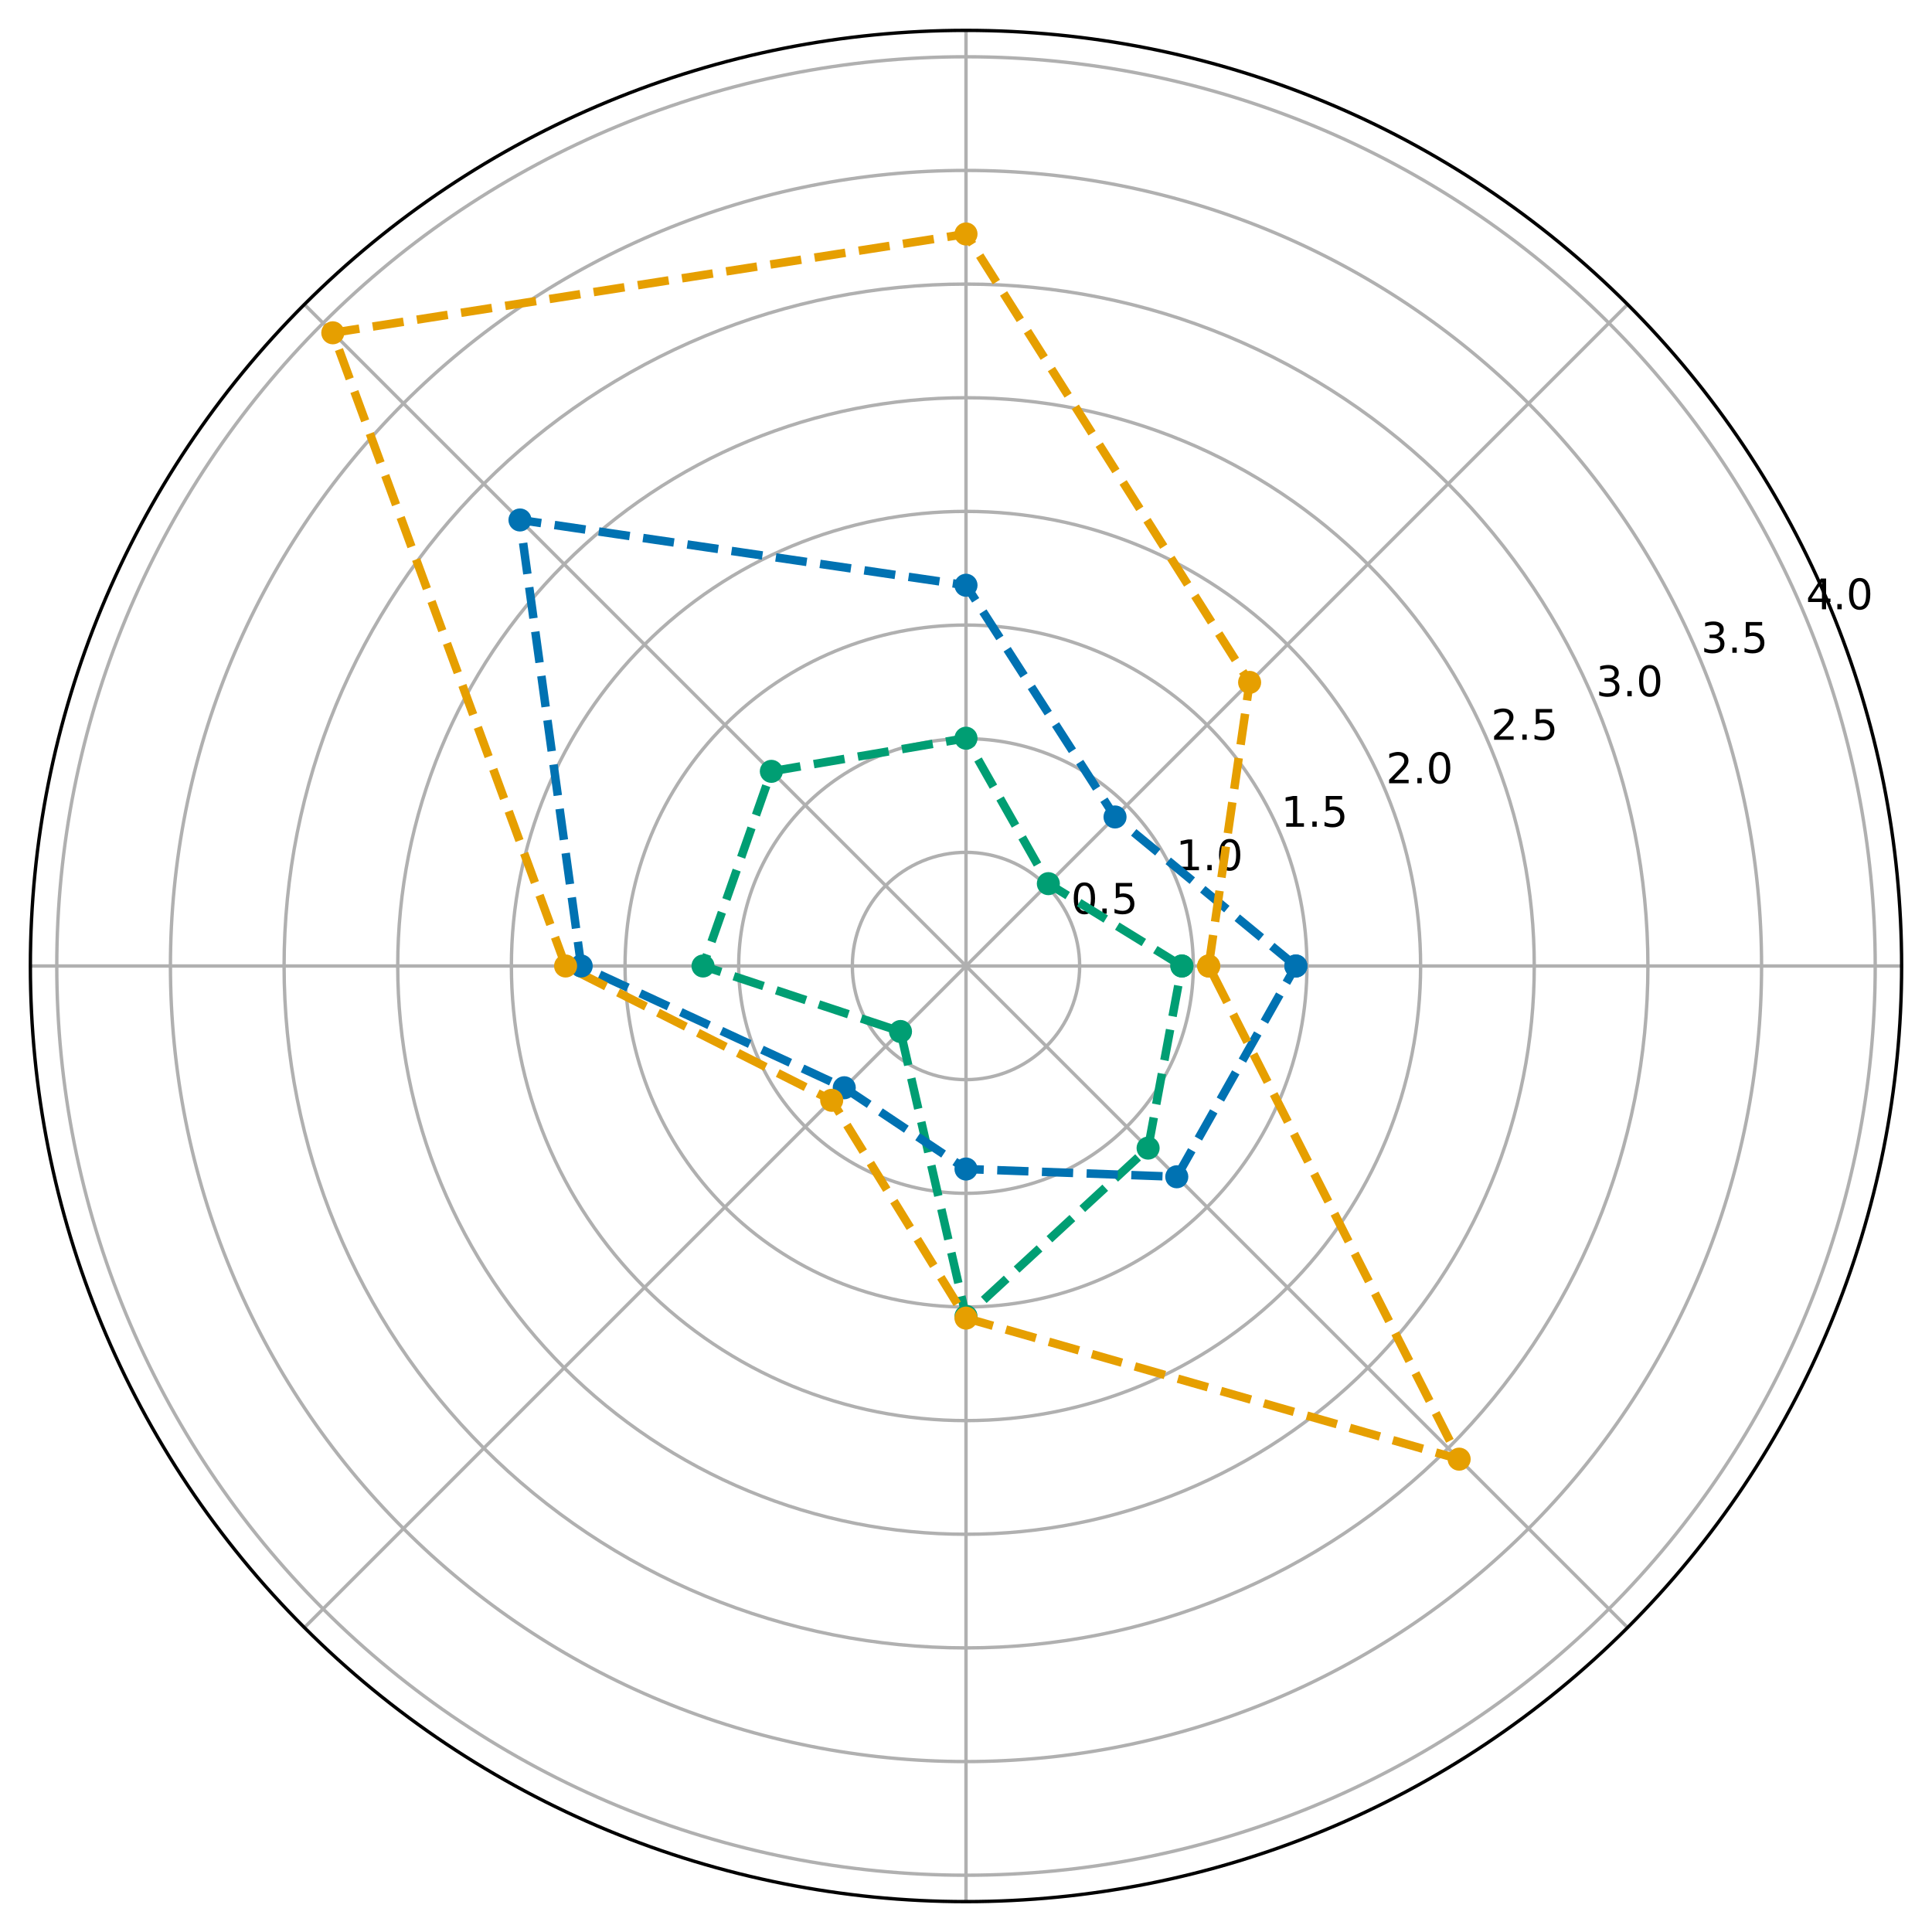
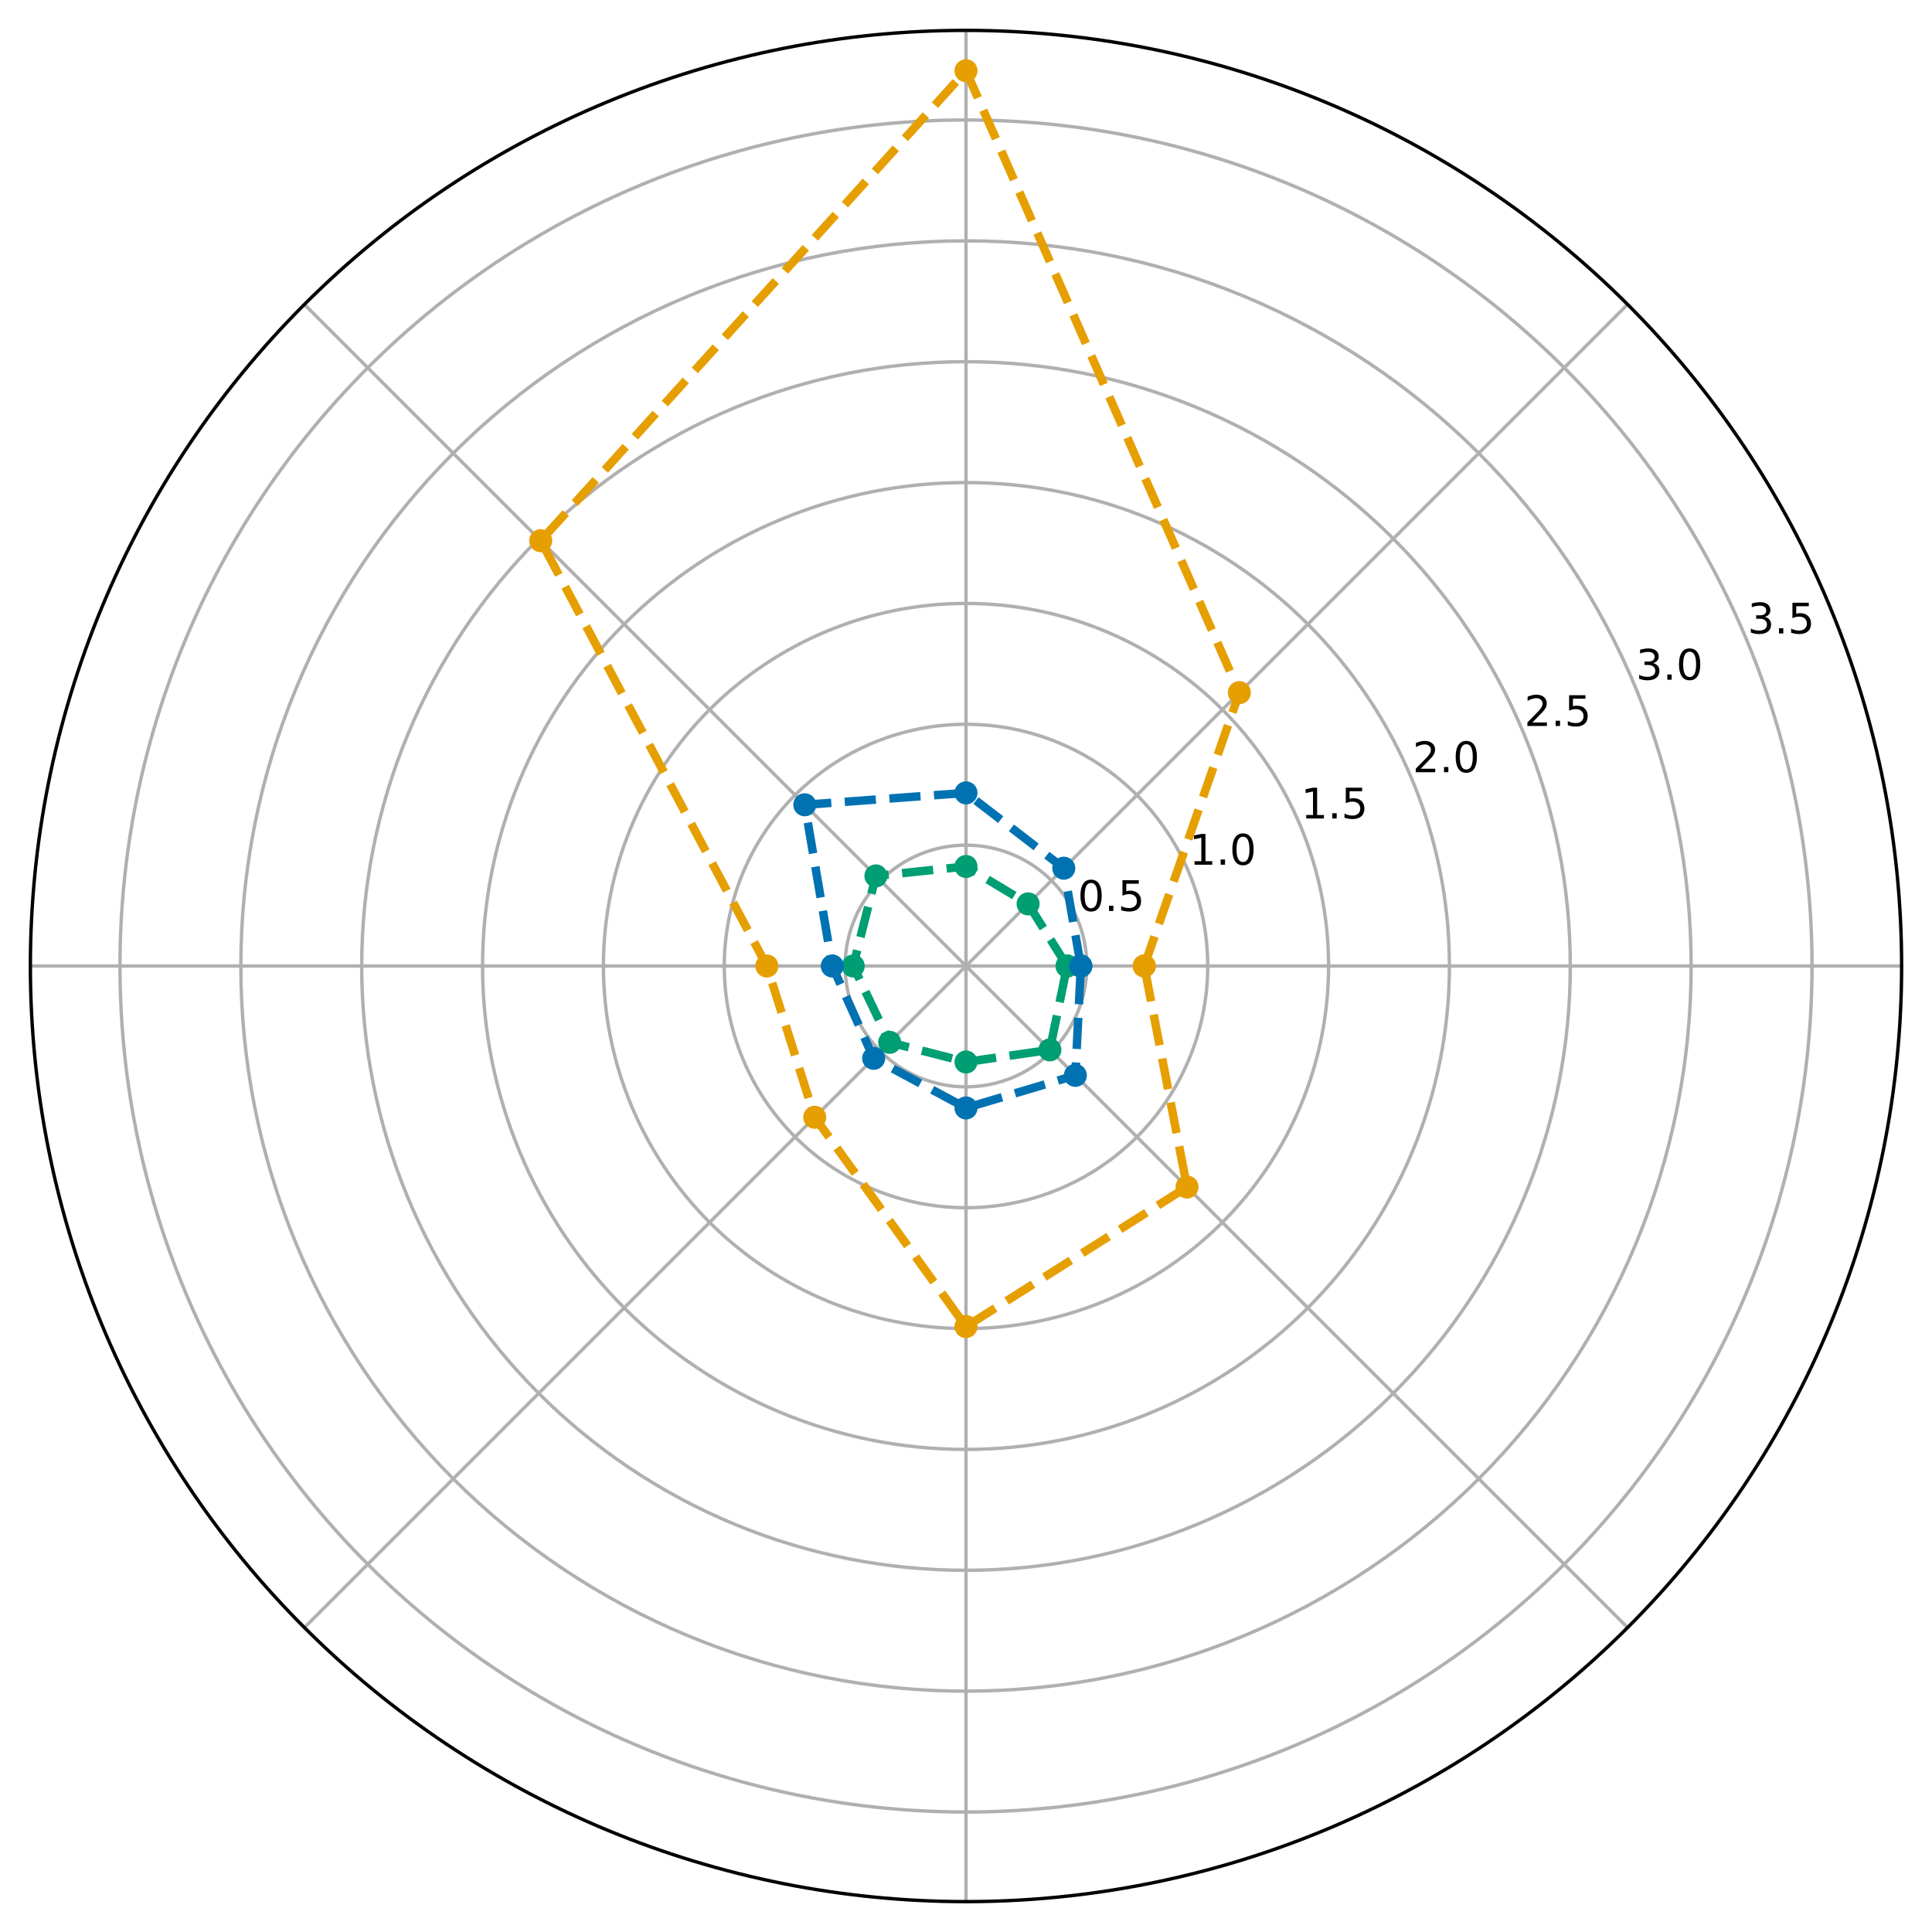
<svg xmlns="http://www.w3.org/2000/svg" xmlns:xlink="http://www.w3.org/1999/xlink" width="457.92pt" height="457.92pt" viewBox="0 0 457.92 457.92" version="1.1">
  <defs>
    <style type="text/css">*{stroke-linejoin: round; stroke-linecap: butt}</style>
  </defs>
  <g id="figure_1">
    <g id="patch_1">
      <path d="M 0 457.92  L 457.92 457.92  L 457.92 0  L 0 0  z " style="fill: #ffffff" />
    </g>
    <g id="axes_1">
      <g id="patch_2">
        <path d="M 450.72 228.96  C 450.72 199.839 444.984 171.001 433.84 144.096  C 422.695 117.192 406.36 92.744 385.768 72.152  C 365.176 51.56 340.728 35.225 313.824 24.08  C 286.919 12.936 258.081 7.2 228.96 7.2  C 199.839 7.2 171.001 12.936 144.096 24.08  C 117.192 35.225 92.744 51.56 72.152 72.152  C 51.56 92.744 35.225 117.192 24.08 144.096  C 12.936 171.001 7.2 199.839 7.2 228.96  C 7.2 258.081 12.936 286.919 24.08 313.824  C 35.225 340.728 51.56 365.176 72.152 385.768  C 92.744 406.36 117.192 422.695 144.096 433.84  C 171.001 444.984 199.839 450.72 228.96 450.72  C 258.081 450.72 286.919 444.984 313.824 433.84  C 340.728 422.695 365.176 406.36 385.768 385.768  C 406.36 365.176 422.695 340.728 433.84 313.824  C 444.984 286.919 450.72 258.081 450.72 228.96  M 228.96 228.96  C 228.96 228.96 228.96 228.96 228.96 228.96  C 228.96 228.96 228.96 228.96 228.96 228.96  C 228.96 228.96 228.96 228.96 228.96 228.96  C 228.96 228.96 228.96 228.96 228.96 228.96  C 228.96 228.96 228.96 228.96 228.96 228.96  C 228.96 228.96 228.96 228.96 228.96 228.96  C 228.96 228.96 228.96 228.96 228.96 228.96  C 228.96 228.96 228.96 228.96 228.96 228.96  C 228.96 228.96 228.96 228.96 228.96 228.96  C 228.96 228.96 228.96 228.96 228.96 228.96  C 228.96 228.96 228.96 228.96 228.96 228.96  C 228.96 228.96 228.96 228.96 228.96 228.96  C 228.96 228.96 228.96 228.96 228.96 228.96  C 228.96 228.96 228.96 228.96 228.96 228.96  C 228.96 228.96 228.96 228.96 228.96 228.96  C 228.96 228.96 228.96 228.96 228.96 228.96  z " style="fill: #ffffff" />
      </g>
      <g id="matplotlib.axis_1">
        <g id="xtick_1">
          <g id="line2d_1">
-             <path d="M 228.96 228.96  L 450.72 228.96  " clip-path="url(#p1d7651945d)" style="fill: none; stroke: #b0b0b0; stroke-width: 0.8; stroke-linecap: square" />
+             <path d="M 228.96 228.96  L 450.72 228.96  " clip-path="url(#pf76121fb43)" style="fill: none; stroke: #b0b0b0; stroke-width: 0.8; stroke-linecap: square" />
          </g>
        </g>
        <g id="xtick_2">
          <g id="line2d_2">
-             <path d="M 228.96 228.96  L 385.768 72.152  " clip-path="url(#p1d7651945d)" style="fill: none; stroke: #b0b0b0; stroke-width: 0.8; stroke-linecap: square" />
+             <path d="M 228.96 228.96  L 385.768 72.152  " clip-path="url(#pf76121fb43)" style="fill: none; stroke: #b0b0b0; stroke-width: 0.8; stroke-linecap: square" />
          </g>
        </g>
        <g id="xtick_3">
          <g id="line2d_3">
-             <path d="M 228.96 228.96  L 228.96 7.2  " clip-path="url(#p1d7651945d)" style="fill: none; stroke: #b0b0b0; stroke-width: 0.8; stroke-linecap: square" />
+             <path d="M 228.96 228.96  L 228.96 7.2  " clip-path="url(#pf76121fb43)" style="fill: none; stroke: #b0b0b0; stroke-width: 0.8; stroke-linecap: square" />
          </g>
        </g>
        <g id="xtick_4">
          <g id="line2d_4">
-             <path d="M 228.96 228.96  L 72.152 72.152  " clip-path="url(#p1d7651945d)" style="fill: none; stroke: #b0b0b0; stroke-width: 0.8; stroke-linecap: square" />
+             <path d="M 228.96 228.96  L 72.152 72.152  " clip-path="url(#pf76121fb43)" style="fill: none; stroke: #b0b0b0; stroke-width: 0.8; stroke-linecap: square" />
          </g>
        </g>
        <g id="xtick_5">
          <g id="line2d_5">
-             <path d="M 228.96 228.96  L 7.2 228.96  " clip-path="url(#p1d7651945d)" style="fill: none; stroke: #b0b0b0; stroke-width: 0.8; stroke-linecap: square" />
+             <path d="M 228.96 228.96  L 7.2 228.96  " clip-path="url(#pf76121fb43)" style="fill: none; stroke: #b0b0b0; stroke-width: 0.8; stroke-linecap: square" />
          </g>
        </g>
        <g id="xtick_6">
          <g id="line2d_6">
-             <path d="M 228.96 228.96  L 72.152 385.768  " clip-path="url(#p1d7651945d)" style="fill: none; stroke: #b0b0b0; stroke-width: 0.8; stroke-linecap: square" />
+             <path d="M 228.96 228.96  L 72.152 385.768  " clip-path="url(#pf76121fb43)" style="fill: none; stroke: #b0b0b0; stroke-width: 0.8; stroke-linecap: square" />
          </g>
        </g>
        <g id="xtick_7">
          <g id="line2d_7">
-             <path d="M 228.96 228.96  L 228.96 450.72  " clip-path="url(#p1d7651945d)" style="fill: none; stroke: #b0b0b0; stroke-width: 0.8; stroke-linecap: square" />
+             <path d="M 228.96 228.96  L 228.96 450.72  " clip-path="url(#pf76121fb43)" style="fill: none; stroke: #b0b0b0; stroke-width: 0.8; stroke-linecap: square" />
          </g>
        </g>
        <g id="xtick_8">
          <g id="line2d_8">
-             <path d="M 228.96 228.96  L 385.768 385.768  " clip-path="url(#p1d7651945d)" style="fill: none; stroke: #b0b0b0; stroke-width: 0.8; stroke-linecap: square" />
+             <path d="M 228.96 228.96  L 385.768 385.768  " clip-path="url(#pf76121fb43)" style="fill: none; stroke: #b0b0b0; stroke-width: 0.8; stroke-linecap: square" />
          </g>
        </g>
      </g>
      <g id="matplotlib.axis_2">
        <g id="ytick_1">
          <g id="line2d_9">
-             <path d="M 255.898 228.96  C 255.898 225.423 255.201 221.92 253.847 218.651  C 252.493 215.383 250.509 212.414 248.008 209.912  C 245.506 207.411 242.537 205.427 239.269 204.073  C 236 202.719 232.497 202.022 228.96 202.022  C 225.423 202.022 221.92 202.719 218.651 204.073  C 215.383 205.427 212.414 207.411 209.912 209.912  C 207.411 212.414 205.427 215.383 204.073 218.651  C 202.719 221.92 202.022 225.423 202.022 228.96  C 202.022 232.497 202.719 236 204.073 239.269  C 205.427 242.537 207.411 245.506 209.912 248.008  C 212.414 250.509 215.383 252.493 218.651 253.847  C 221.92 255.201 225.423 255.898 228.96 255.898  C 232.497 255.898 236 255.201 239.269 253.847  C 242.537 252.493 245.506 250.509 248.008 248.008  C 250.509 245.506 252.493 242.537 253.847 239.269  C 255.201 236 255.898 232.497 255.898 228.96  " clip-path="url(#p1d7651945d)" style="fill: none; stroke: #b0b0b0; stroke-width: 0.8; stroke-linecap: square" />
+             <path d="M 257.606 228.96  C 257.606 225.198 256.865 221.473 255.425 217.998  C 253.986 214.522 251.876 211.364 249.216 208.704  C 246.556 206.044 243.398 203.934 239.922 202.495  C 236.447 201.055 232.722 200.314 228.96 200.314  C 225.198 200.314 221.473 201.055 217.998 202.495  C 214.522 203.934 211.364 206.044 208.704 208.704  C 206.044 211.364 203.934 214.522 202.495 217.998  C 201.055 221.473 200.314 225.198 200.314 228.96  C 200.314 232.722 201.055 236.447 202.495 239.922  C 203.934 243.398 206.044 246.556 208.704 249.216  C 211.364 251.876 214.522 253.986 217.998 255.425  C 221.473 256.865 225.198 257.606 228.96 257.606  C 232.722 257.606 236.447 256.865 239.922 255.425  C 243.398 253.986 246.556 251.876 249.216 249.216  C 251.876 246.556 253.986 243.398 255.425 239.922  C 256.865 236.447 257.606 232.722 257.606 228.96  " clip-path="url(#pf76121fb43)" style="fill: none; stroke: #b0b0b0; stroke-width: 0.8; stroke-linecap: square" />
          </g>
          <g id="text_1">
-             <g transform="translate(253.8472 216.5717) scale(0.1 -0.1)">
+             <g transform="translate(255.4255 215.918) scale(0.1 -0.1)">
              <defs>
                <path id="DejaVuSans-30" d="M 2034 4250  Q 1547 4250 1301 3770  Q 1056 3291 1056 2328  Q 1056 1369 1301 889  Q 1547 409 2034 409  Q 2525 409 2770 889  Q 3016 1369 3016 2328  Q 3016 3291 2770 3770  Q 2525 4250 2034 4250  z M 2034 4750  Q 2819 4750 3233 4129  Q 3647 3509 3647 2328  Q 3647 1150 3233 529  Q 2819 -91 2034 -91  Q 1250 -91 836 529  Q 422 1150 422 2328  Q 422 3509 836 4129  Q 1250 4750 2034 4750  z " transform="scale(0.015625)" />
                <path id="DejaVuSans-2e" d="M 684 794  L 1344 794  L 1344 0  L 684 0  L 684 794  z " transform="scale(0.015625)" />
                <path id="DejaVuSans-35" d="M 691 4666  L 3169 4666  L 3169 4134  L 1269 4134  L 1269 2991  Q 1406 3038 1543 3061  Q 1681 3084 1819 3084  Q 2600 3084 3056 2656  Q 3513 2228 3513 1497  Q 3513 744 3044 326  Q 2575 -91 1722 -91  Q 1428 -91 1123 -41  Q 819 9 494 109  L 494 744  Q 775 591 1075 516  Q 1375 441 1709 441  Q 2250 441 2565 725  Q 2881 1009 2881 1497  Q 2881 1984 2565 2268  Q 2250 2553 1709 2553  Q 1456 2553 1204 2497  Q 953 2441 691 2322  L 691 4666  z " transform="scale(0.015625)" />
              </defs>
              <use xlink:href="#DejaVuSans-30" />
              <use xlink:href="#DejaVuSans-2e" transform="translate(63.62305 0)" />
              <use xlink:href="#DejaVuSans-35" transform="translate(95.41016 0)" />
            </g>
          </g>
        </g>
        <g id="ytick_2">
          <g id="line2d_10">
-             <path d="M 282.835 228.96  C 282.835 221.885 281.442 214.879 278.734 208.343  C 276.027 201.806 272.058 195.867 267.056 190.864  C 262.053 185.862 256.114 181.893 249.577 179.186  C 243.041 176.478 236.035 175.085 228.96 175.085  C 221.885 175.085 214.879 176.478 208.343 179.186  C 201.806 181.893 195.867 185.862 190.864 190.864  C 185.862 195.867 181.893 201.806 179.186 208.343  C 176.478 214.879 175.085 221.885 175.085 228.96  C 175.085 236.035 176.478 243.041 179.186 249.577  C 181.893 256.114 185.862 262.053 190.864 267.056  C 195.867 272.058 201.806 276.027 208.343 278.734  C 214.879 281.442 221.885 282.835 228.96 282.835  C 236.035 282.835 243.041 281.442 249.577 278.734  C 256.114 276.027 262.053 272.058 267.056 267.056  C 272.058 262.053 276.027 256.114 278.734 249.577  C 281.442 243.041 282.835 236.035 282.835 228.96  " clip-path="url(#p1d7651945d)" style="fill: none; stroke: #b0b0b0; stroke-width: 0.8; stroke-linecap: square" />
+             <path d="M 286.252 228.96  C 286.252 221.436 284.77 213.986 281.891 207.035  C 279.012 200.084 274.791 193.768 269.472 188.448  C 264.152 183.129 257.836 178.908 250.885 176.029  C 243.934 173.15 236.484 171.668 228.96 171.668  C 221.436 171.668 213.986 173.15 207.035 176.029  C 200.084 178.908 193.768 183.129 188.448 188.448  C 183.129 193.768 178.908 200.084 176.029 207.035  C 173.15 213.986 171.668 221.436 171.668 228.96  C 171.668 236.484 173.15 243.934 176.029 250.885  C 178.908 257.836 183.129 264.152 188.448 269.472  C 193.768 274.791 200.084 279.012 207.035 281.891  C 213.986 284.77 221.436 286.252 228.96 286.252  C 236.484 286.252 243.934 284.77 250.885 281.891  C 257.836 279.012 264.152 274.791 269.472 269.472  C 274.791 264.152 279.012 257.836 281.891 250.885  C 284.77 243.934 286.252 236.484 286.252 228.96  " clip-path="url(#pf76121fb43)" style="fill: none; stroke: #b0b0b0; stroke-width: 0.8; stroke-linecap: square" />
          </g>
          <g id="text_2">
-             <g transform="translate(278.7344 206.2631) scale(0.1 -0.1)">
+             <g transform="translate(281.8909 204.9556) scale(0.1 -0.1)">
              <defs>
                <path id="DejaVuSans-31" d="M 794 531  L 1825 531  L 1825 4091  L 703 3866  L 703 4441  L 1819 4666  L 2450 4666  L 2450 531  L 3481 531  L 3481 0  L 794 0  L 794 531  z " transform="scale(0.015625)" />
              </defs>
              <use xlink:href="#DejaVuSans-31" />
              <use xlink:href="#DejaVuSans-2e" transform="translate(63.62305 0)" />
              <use xlink:href="#DejaVuSans-30" transform="translate(95.41016 0)" />
            </g>
          </g>
        </g>
        <g id="ytick_3">
          <g id="line2d_11">
-             <path d="M 309.773 228.96  C 309.773 218.348 307.683 207.839 303.622 198.034  C 299.56 188.23 293.608 179.321 286.103 171.817  C 278.599 164.312 269.69 158.36 259.886 154.298  C 250.081 150.237 239.572 148.147 228.96 148.147  C 218.348 148.147 207.839 150.237 198.034 154.298  C 188.23 158.36 179.321 164.312 171.817 171.817  C 164.312 179.321 158.36 188.23 154.298 198.034  C 150.237 207.839 148.147 218.348 148.147 228.96  C 148.147 239.572 150.237 250.081 154.298 259.886  C 158.36 269.69 164.312 278.599 171.817 286.103  C 179.321 293.608 188.23 299.56 198.034 303.622  C 207.839 307.683 218.348 309.773 228.96 309.773  C 239.572 309.773 250.081 307.683 259.886 303.622  C 269.69 299.56 278.599 293.608 286.103 286.103  C 293.608 278.599 299.56 269.69 303.622 259.886  C 307.683 250.081 309.773 239.572 309.773 228.96  " clip-path="url(#p1d7651945d)" style="fill: none; stroke: #b0b0b0; stroke-width: 0.8; stroke-linecap: square" />
+             <path d="M 314.898 228.96  C 314.898 217.675 312.675 206.499 308.356 196.073  C 304.038 185.647 297.707 176.173 289.727 168.193  C 281.747 160.213 272.273 153.882 261.847 149.564  C 251.421 145.245 240.245 143.022 228.96 143.022  C 217.675 143.022 206.499 145.245 196.073 149.564  C 185.647 153.882 176.173 160.213 168.193 168.193  C 160.213 176.173 153.882 185.647 149.564 196.073  C 145.245 206.499 143.022 217.675 143.022 228.96  C 143.022 240.245 145.245 251.421 149.564 261.847  C 153.882 272.273 160.213 281.747 168.193 289.727  C 176.173 297.707 185.647 304.038 196.073 308.356  C 206.499 312.675 217.675 314.898 228.96 314.898  C 240.245 314.898 251.421 312.675 261.847 308.356  C 272.273 304.038 281.747 297.707 289.727 289.727  C 297.707 281.747 304.038 272.273 308.356 261.847  C 312.675 251.421 314.898 240.245 314.898 228.96  " clip-path="url(#pf76121fb43)" style="fill: none; stroke: #b0b0b0; stroke-width: 0.8; stroke-linecap: square" />
          </g>
          <g id="text_3">
-             <g transform="translate(303.6216 195.9545) scale(0.1 -0.1)">
+             <g transform="translate(308.3564 193.9933) scale(0.1 -0.1)">
              <use xlink:href="#DejaVuSans-31" />
              <use xlink:href="#DejaVuSans-2e" transform="translate(63.62305 0)" />
              <use xlink:href="#DejaVuSans-35" transform="translate(95.41016 0)" />
            </g>
          </g>
        </g>
        <g id="ytick_4">
          <g id="line2d_12">
-             <path d="M 336.711 228.96  C 336.711 214.81 333.924 200.798 328.509 187.726  C 323.094 174.653 315.157 162.774 305.151 152.769  C 295.146 142.763 283.267 134.826 270.194 129.411  C 257.122 123.996 243.11 121.209 228.96 121.209  C 214.81 121.209 200.798 123.996 187.726 129.411  C 174.653 134.826 162.774 142.763 152.769 152.769  C 142.763 162.774 134.826 174.653 129.411 187.726  C 123.996 200.798 121.209 214.81 121.209 228.96  C 121.209 243.11 123.996 257.122 129.411 270.194  C 134.826 283.267 142.763 295.146 152.769 305.151  C 162.774 315.157 174.653 323.094 187.726 328.509  C 200.798 333.924 214.81 336.711 228.96 336.711  C 243.11 336.711 257.122 333.924 270.194 328.509  C 283.267 323.094 295.146 315.157 305.151 305.151  C 315.157 295.146 323.094 283.267 328.509 270.194  C 333.924 257.122 336.711 243.11 336.711 228.96  " clip-path="url(#p1d7651945d)" style="fill: none; stroke: #b0b0b0; stroke-width: 0.8; stroke-linecap: square" />
+             <path d="M 343.544 228.96  C 343.544 213.913 340.58 199.012 334.822 185.111  C 329.064 171.209 320.623 158.577 309.983 147.937  C 299.343 137.297 286.711 128.856 272.809 123.098  C 258.908 117.34 244.007 114.376 228.96 114.376  C 213.913 114.376 199.012 117.34 185.111 123.098  C 171.209 128.856 158.577 137.297 147.937 147.937  C 137.297 158.577 128.856 171.209 123.098 185.111  C 117.34 199.012 114.376 213.913 114.376 228.96  C 114.376 244.007 117.34 258.908 123.098 272.809  C 128.856 286.711 137.297 299.343 147.937 309.983  C 158.577 320.623 171.209 329.064 185.111 334.822  C 199.012 340.58 213.913 343.544 228.96 343.544  C 244.007 343.544 258.908 340.58 272.809 334.822  C 286.711 329.064 299.343 320.623 309.983 309.983  C 320.623 299.343 329.064 286.711 334.822 272.809  C 340.58 258.908 343.544 244.007 343.544 228.96  " clip-path="url(#pf76121fb43)" style="fill: none; stroke: #b0b0b0; stroke-width: 0.8; stroke-linecap: square" />
          </g>
          <g id="text_4">
-             <g transform="translate(328.5088 185.6459) scale(0.1 -0.1)">
+             <g transform="translate(334.8218 183.0309) scale(0.1 -0.1)">
              <defs>
                <path id="DejaVuSans-32" d="M 1228 531  L 3431 531  L 3431 0  L 469 0  L 469 531  Q 828 903 1448 1529  Q 2069 2156 2228 2338  Q 2531 2678 2651 2914  Q 2772 3150 2772 3378  Q 2772 3750 2511 3984  Q 2250 4219 1831 4219  Q 1534 4219 1204 4116  Q 875 4013 500 3803  L 500 4441  Q 881 4594 1212 4672  Q 1544 4750 1819 4750  Q 2544 4750 2975 4387  Q 3406 4025 3406 3419  Q 3406 3131 3298 2873  Q 3191 2616 2906 2266  Q 2828 2175 2409 1742  Q 1991 1309 1228 531  z " transform="scale(0.015625)" />
              </defs>
              <use xlink:href="#DejaVuSans-32" />
              <use xlink:href="#DejaVuSans-2e" transform="translate(63.62305 0)" />
              <use xlink:href="#DejaVuSans-30" transform="translate(95.41016 0)" />
            </g>
          </g>
        </g>
        <g id="ytick_5">
          <g id="line2d_13">
-             <path d="M 363.649 228.96  C 363.649 211.273 360.165 193.758 353.396 177.417  C 346.627 161.076 336.706 146.228 324.199 133.721  C 311.692 121.214 296.844 111.293 280.503 104.524  C 264.162 97.755 246.647 94.271 228.96 94.271  C 211.273 94.271 193.758 97.755 177.417 104.524  C 161.076 111.293 146.228 121.214 133.721 133.721  C 121.214 146.228 111.293 161.076 104.524 177.417  C 97.755 193.758 94.271 211.273 94.271 228.96  C 94.271 246.647 97.755 264.162 104.524 280.503  C 111.293 296.844 121.214 311.692 133.721 324.199  C 146.228 336.706 161.076 346.627 177.417 353.396  C 193.758 360.165 211.273 363.649 228.96 363.649  C 246.647 363.649 264.162 360.165 280.503 353.396  C 296.844 346.627 311.692 336.706 324.199 324.199  C 336.706 311.692 346.627 296.844 353.396 280.503  C 360.165 264.162 363.649 246.647 363.649 228.96  " clip-path="url(#p1d7651945d)" style="fill: none; stroke: #b0b0b0; stroke-width: 0.8; stroke-linecap: square" />
+             <path d="M 372.19 228.96  C 372.19 210.151 368.485 191.525 361.287 174.148  C 354.089 156.771 343.539 140.981 330.239 127.681  C 316.939 114.381 301.149 103.831 283.772 96.633  C 266.395 89.435 247.769 85.73 228.96 85.73  C 210.151 85.73 191.525 89.435 174.148 96.633  C 156.771 103.831 140.981 114.381 127.681 127.681  C 114.381 140.981 103.831 156.771 96.633 174.148  C 89.435 191.525 85.73 210.151 85.73 228.96  C 85.73 247.769 89.435 266.395 96.633 283.772  C 103.831 301.149 114.381 316.939 127.681 330.239  C 140.981 343.539 156.771 354.089 174.148 361.287  C 191.525 368.485 210.151 372.19 228.96 372.19  C 247.769 372.19 266.395 368.485 283.772 361.287  C 301.149 354.089 316.939 343.539 330.239 330.239  C 343.539 316.939 354.089 301.149 361.287 283.772  C 368.485 266.395 372.19 247.769 372.19 228.96  " clip-path="url(#pf76121fb43)" style="fill: none; stroke: #b0b0b0; stroke-width: 0.8; stroke-linecap: square" />
          </g>
          <g id="text_5">
-             <g transform="translate(353.396 175.3373) scale(0.1 -0.1)">
+             <g transform="translate(361.2873 172.0686) scale(0.1 -0.1)">
              <use xlink:href="#DejaVuSans-32" />
              <use xlink:href="#DejaVuSans-2e" transform="translate(63.62305 0)" />
              <use xlink:href="#DejaVuSans-35" transform="translate(95.41016 0)" />
            </g>
          </g>
        </g>
        <g id="ytick_6">
          <g id="line2d_14">
-             <path d="M 390.586 228.96  C 390.586 207.735 386.405 186.717 378.283 167.108  C 370.161 147.499 358.255 129.681 343.247 114.673  C 328.239 99.665 310.421 87.759 290.812 79.637  C 271.203 71.515 250.185 67.334 228.96 67.334  C 207.735 67.334 186.717 71.515 167.108 79.637  C 147.499 87.759 129.681 99.665 114.673 114.673  C 99.665 129.681 87.759 147.499 79.637 167.108  C 71.515 186.717 67.334 207.735 67.334 228.96  C 67.334 250.185 71.515 271.203 79.637 290.812  C 87.759 310.421 99.665 328.239 114.673 343.247  C 129.681 358.255 147.499 370.161 167.108 378.283  C 186.717 386.405 207.735 390.586 228.96 390.586  C 250.185 390.586 271.203 386.405 290.812 378.283  C 310.421 370.161 328.239 358.255 343.247 343.247  C 358.255 328.239 370.161 310.421 378.283 290.812  C 386.405 271.203 390.586 250.185 390.586 228.96  " clip-path="url(#p1d7651945d)" style="fill: none; stroke: #b0b0b0; stroke-width: 0.8; stroke-linecap: square" />
+             <path d="M 400.836 228.96  C 400.836 206.389 396.39 184.038 387.753 163.186  C 379.115 142.333 366.454 123.385 350.495 107.425  C 334.535 91.466 315.587 78.805 294.734 70.167  C 273.882 61.53 251.531 57.084 228.96 57.084  C 206.389 57.084 184.038 61.53 163.186 70.167  C 142.333 78.805 123.385 91.466 107.425 107.425  C 91.466 123.385 78.805 142.333 70.167 163.186  C 61.53 184.038 57.084 206.389 57.084 228.96  C 57.084 251.531 61.53 273.882 70.167 294.734  C 78.805 315.587 91.466 334.535 107.425 350.495  C 123.385 366.454 142.333 379.115 163.186 387.753  C 184.038 396.39 206.389 400.836 228.96 400.836  C 251.531 400.836 273.882 396.39 294.734 387.753  C 315.587 379.115 334.535 366.454 350.495 350.495  C 366.454 334.535 379.115 315.587 387.753 294.734  C 396.39 273.882 400.836 251.531 400.836 228.96  " clip-path="url(#pf76121fb43)" style="fill: none; stroke: #b0b0b0; stroke-width: 0.8; stroke-linecap: square" />
          </g>
          <g id="text_6">
-             <g transform="translate(378.2831 165.0286) scale(0.1 -0.1)">
+             <g transform="translate(387.7527 161.1062) scale(0.1 -0.1)">
              <defs>
                <path id="DejaVuSans-33" d="M 2597 2516  Q 3050 2419 3304 2112  Q 3559 1806 3559 1356  Q 3559 666 3084 287  Q 2609 -91 1734 -91  Q 1441 -91 1130 -33  Q 819 25 488 141  L 488 750  Q 750 597 1062 519  Q 1375 441 1716 441  Q 2309 441 2620 675  Q 2931 909 2931 1356  Q 2931 1769 2642 2001  Q 2353 2234 1838 2234  L 1294 2234  L 1294 2753  L 1863 2753  Q 2328 2753 2575 2939  Q 2822 3125 2822 3475  Q 2822 3834 2567 4026  Q 2313 4219 1838 4219  Q 1578 4219 1281 4162  Q 984 4106 628 3988  L 628 4550  Q 988 4650 1302 4700  Q 1616 4750 1894 4750  Q 2613 4750 3031 4423  Q 3450 4097 3450 3541  Q 3450 3153 3228 2886  Q 3006 2619 2597 2516  z " transform="scale(0.015625)" />
              </defs>
              <use xlink:href="#DejaVuSans-33" />
              <use xlink:href="#DejaVuSans-2e" transform="translate(63.62305 0)" />
              <use xlink:href="#DejaVuSans-30" transform="translate(95.41016 0)" />
            </g>
          </g>
        </g>
        <g id="ytick_7">
          <g id="line2d_15">
-             <path d="M 417.524 228.96  C 417.524 204.198 412.646 179.677 403.17 156.8  C 393.694 133.923 379.804 113.135 362.295 95.625  C 344.785 78.116 323.997 64.226 301.12 54.75  C 278.243 45.274 253.722 40.396 228.96 40.396  C 204.198 40.396 179.677 45.274 156.8 54.75  C 133.923 64.226 113.135 78.116 95.625 95.625  C 78.116 113.135 64.226 133.923 54.75 156.8  C 45.274 179.677 40.396 204.198 40.396 228.96  C 40.396 253.722 45.274 278.243 54.75 301.12  C 64.226 323.997 78.116 344.785 95.625 362.295  C 113.135 379.804 133.923 393.694 156.8 403.17  C 179.677 412.646 204.198 417.524 228.96 417.524  C 253.722 417.524 278.243 412.646 301.12 403.17  C 323.997 393.694 344.785 379.804 362.295 362.295  C 379.804 344.785 393.694 323.997 403.17 301.12  C 412.646 278.243 417.524 253.722 417.524 228.96  " clip-path="url(#p1d7651945d)" style="fill: none; stroke: #b0b0b0; stroke-width: 0.8; stroke-linecap: square" />
+             <path d="M 429.482 228.96  C 429.482 202.628 424.295 176.551 414.218 152.224  C 404.141 127.896 389.37 105.789 370.75 87.17  C 352.131 68.55 330.024 53.779 305.696 43.702  C 281.369 33.625 255.292 28.438 228.96 28.438  C 202.628 28.438 176.551 33.625 152.224 43.702  C 127.896 53.779 105.789 68.55 87.17 87.17  C 68.55 105.789 53.779 127.896 43.702 152.224  C 33.625 176.551 28.438 202.628 28.438 228.96  C 28.438 255.292 33.625 281.369 43.702 305.696  C 53.779 330.024 68.55 352.131 87.17 370.75  C 105.789 389.37 127.896 404.141 152.224 414.218  C 176.551 424.295 202.628 429.482 228.96 429.482  C 255.292 429.482 281.369 424.295 305.696 414.218  C 330.024 404.141 352.131 389.37 370.75 370.75  C 389.37 352.131 404.141 330.024 414.218 305.696  C 424.295 281.369 429.482 255.292 429.482 228.96  " clip-path="url(#pf76121fb43)" style="fill: none; stroke: #b0b0b0; stroke-width: 0.8; stroke-linecap: square" />
          </g>
          <g id="text_7">
-             <g transform="translate(403.1703 154.72) scale(0.1 -0.1)">
+             <g transform="translate(414.2182 150.1439) scale(0.1 -0.1)">
              <use xlink:href="#DejaVuSans-33" />
              <use xlink:href="#DejaVuSans-2e" transform="translate(63.62305 0)" />
              <use xlink:href="#DejaVuSans-35" transform="translate(95.41016 0)" />
            </g>
          </g>
        </g>
-         <g id="ytick_8">
-           <g id="line2d_16">
-             <path d="M 444.462 228.96  C 444.462 200.661 438.887 172.636 428.058 146.491  C 417.228 120.346 401.353 96.588 381.343 76.577  C 361.332 56.567 337.574 40.692 311.429 29.862  C 285.284 19.033 257.259 13.458 228.96 13.458  C 200.661 13.458 172.636 19.033 146.491 29.862  C 120.346 40.692 96.588 56.567 76.577 76.577  C 56.567 96.588 40.692 120.346 29.862 146.491  C 19.033 172.636 13.458 200.661 13.458 228.96  C 13.458 257.259 19.033 285.284 29.862 311.429  C 40.692 337.574 56.567 361.332 76.577 381.343  C 96.588 401.353 120.346 417.228 146.491 428.058  C 172.636 438.887 200.661 444.462 228.96 444.462  C 257.259 444.462 285.284 438.887 311.429 428.058  C 337.574 417.228 361.332 401.353 381.343 381.343  C 401.353 361.332 417.228 337.574 428.058 311.429  C 438.887 285.284 444.462 257.259 444.462 228.96  " clip-path="url(#p1d7651945d)" style="fill: none; stroke: #b0b0b0; stroke-width: 0.8; stroke-linecap: square" />
-           </g>
-           <g id="text_8">
-             <g transform="translate(428.0575 144.4114) scale(0.1 -0.1)">
-               <defs>
-                 <path id="DejaVuSans-34" d="M 2419 4116  L 825 1625  L 2419 1625  L 2419 4116  z M 2253 4666  L 3047 4666  L 3047 1625  L 3713 1625  L 3713 1100  L 3047 1100  L 3047 0  L 2419 0  L 2419 1100  L 313 1100  L 313 1709  L 2253 4666  z " transform="scale(0.015625)" />
-               </defs>
-               <use xlink:href="#DejaVuSans-34" />
-               <use xlink:href="#DejaVuSans-2e" transform="translate(63.62305 0)" />
-               <use xlink:href="#DejaVuSans-30" transform="translate(95.41016 0)" />
-             </g>
-           </g>
-         </g>
+       </g>
+       <g id="line2d_16">
+         <path d="M 252.924 228.96  L 243.682 214.238  L 228.96 205.37  L 207.605 207.605  L 202.226 228.96  L 210.866 247.054  L 228.96 251.714  L 248.836 248.836  L 252.924 228.96  " clip-path="url(#pf76121fb43)" style="fill: none; stroke-dasharray: 7.4,3.2; stroke-dashoffset: 0; stroke: #009e73; stroke-width: 2" />
      </g>
      <g id="line2d_17">
-         <path d="M 280.131 228.96  L 248.479 209.441  L 228.96 174.97  L 182.823 182.823  L 166.629 228.96  L 213.434 244.486  L 228.96 311.99  L 272.122 272.122  L 280.131 228.96  " clip-path="url(#p1d7651945d)" style="fill: none; stroke-dasharray: 7.4,3.2; stroke-dashoffset: 0; stroke: #009e73; stroke-width: 2" />
+         <path d="M 256.184 228.96  L 252.137 205.783  L 228.96 187.928  L 190.747 190.747  L 197.268 228.96  L 207.077 250.843  L 228.96 262.603  L 254.88 254.88  L 256.184 228.96  " clip-path="url(#pf76121fb43)" style="fill: none; stroke-dasharray: 7.4,3.2; stroke-dashoffset: 0; stroke: #0072b2; stroke-width: 2" />
      </g>
      <g id="line2d_18">
-         <path d="M 307.144 228.96  L 264.283 193.637  L 228.96 138.717  L 123.243 123.243  L 137.756 228.96  L 200.104 257.816  L 228.96 277.082  L 278.917 278.917  L 307.144 228.96  " clip-path="url(#p1d7651945d)" style="fill: none; stroke-dasharray: 7.4,3.2; stroke-dashoffset: 0; stroke: #0072b2; stroke-width: 2" />
-       </g>
-       <g id="line2d_19">
-         <path d="M 286.484 228.96  L 296.182 161.738  L 228.96 55.458  L 78.88 78.88  L 134.057 228.96  L 197.127 260.793  L 228.96 312.411  L 345.846 345.846  L 286.484 228.96  " clip-path="url(#p1d7651945d)" style="fill: none; stroke-dasharray: 7.4,3.2; stroke-dashoffset: 0; stroke: #e69f00; stroke-width: 2" />
+         <path d="M 271.211 228.96  L 293.752 164.168  L 228.96 16.769  L 128.158 128.158  L 181.759 228.96  L 193.105 264.815  L 228.96 314.421  L 281.346 281.346  L 271.211 228.96  " clip-path="url(#pf76121fb43)" style="fill: none; stroke-dasharray: 7.4,3.2; stroke-dashoffset: 0; stroke: #e69f00; stroke-width: 2" />
      </g>
      <g id="patch_3">
        <path d="M 450.72 228.96  C 450.72 199.839 444.984 171.001 433.84 144.096  C 422.695 117.192 406.36 92.744 385.768 72.152  C 365.176 51.56 340.728 35.225 313.824 24.08  C 286.919 12.936 258.081 7.2 228.96 7.2  C 199.839 7.2 171.001 12.936 144.096 24.08  C 117.192 35.225 92.744 51.56 72.152 72.152  C 51.56 92.744 35.225 117.192 24.08 144.096  C 12.936 171.001 7.2 199.839 7.2 228.96  C 7.2 258.081 12.936 286.919 24.08 313.824  C 35.225 340.728 51.56 365.176 72.152 385.768  C 92.744 406.36 117.192 422.695 144.096 433.84  C 171.001 444.984 199.839 450.72 228.96 450.72  C 258.081 450.72 286.919 444.984 313.824 433.84  C 340.728 422.695 365.176 406.36 385.768 385.768  C 406.36 365.176 422.695 340.728 433.84 313.824  C 444.984 286.919 450.72 258.081 450.72 228.96  " style="fill: none; stroke: #000000; stroke-width: 0.8; stroke-linejoin: miter; stroke-linecap: square" />
      </g>
      <g id="PathCollection_1">
        <defs>
-           <path id="m3aa6a8f645" d="M 0 2.236  C 0.593 2.236 1.162 2 1.581 1.581  C 2 1.162 2.236 0.593 2.236 0  C 2.236 -0.593 2 -1.162 1.581 -1.581  C 1.162 -2 0.593 -2.236 0 -2.236  C -0.593 -2.236 -1.162 -2 -1.581 -1.581  C -2 -1.162 -2.236 -0.593 -2.236 0  C -2.236 0.593 -2 1.162 -1.581 1.581  C -1.162 2 -0.593 2.236 0 2.236  z " style="stroke: #009e73" />
+           <path id="m3f76ff7cc0" d="M 0 2.236  C 0.593 2.236 1.162 2 1.581 1.581  C 2 1.162 2.236 0.593 2.236 0  C 2.236 -0.593 2 -1.162 1.581 -1.581  C 1.162 -2 0.593 -2.236 0 -2.236  C -0.593 -2.236 -1.162 -2 -1.581 -1.581  C -2 -1.162 -2.236 -0.593 -2.236 0  C -2.236 0.593 -2 1.162 -1.581 1.581  C -1.162 2 -0.593 2.236 0 2.236  z " style="stroke: #009e73" />
        </defs>
-         <g clip-path="url(#p1d7651945d)">
-           <use xlink:href="#m3aa6a8f645" x="280.131" y="228.96" style="fill: #009e73; stroke: #009e73" />
-           <use xlink:href="#m3aa6a8f645" x="248.479" y="209.441" style="fill: #009e73; stroke: #009e73" />
-           <use xlink:href="#m3aa6a8f645" x="228.96" y="174.97" style="fill: #009e73; stroke: #009e73" />
-           <use xlink:href="#m3aa6a8f645" x="182.823" y="182.823" style="fill: #009e73; stroke: #009e73" />
-           <use xlink:href="#m3aa6a8f645" x="166.629" y="228.96" style="fill: #009e73; stroke: #009e73" />
-           <use xlink:href="#m3aa6a8f645" x="213.434" y="244.486" style="fill: #009e73; stroke: #009e73" />
-           <use xlink:href="#m3aa6a8f645" x="228.96" y="311.99" style="fill: #009e73; stroke: #009e73" />
-           <use xlink:href="#m3aa6a8f645" x="272.122" y="272.122" style="fill: #009e73; stroke: #009e73" />
-           <use xlink:href="#m3aa6a8f645" x="280.131" y="228.96" style="fill: #009e73; stroke: #009e73" />
+         <g clip-path="url(#pf76121fb43)">
+           <use xlink:href="#m3f76ff7cc0" x="252.924" y="228.96" style="fill: #009e73; stroke: #009e73" />
+           <use xlink:href="#m3f76ff7cc0" x="243.682" y="214.238" style="fill: #009e73; stroke: #009e73" />
+           <use xlink:href="#m3f76ff7cc0" x="228.96" y="205.37" style="fill: #009e73; stroke: #009e73" />
+           <use xlink:href="#m3f76ff7cc0" x="207.605" y="207.605" style="fill: #009e73; stroke: #009e73" />
+           <use xlink:href="#m3f76ff7cc0" x="202.226" y="228.96" style="fill: #009e73; stroke: #009e73" />
+           <use xlink:href="#m3f76ff7cc0" x="210.866" y="247.054" style="fill: #009e73; stroke: #009e73" />
+           <use xlink:href="#m3f76ff7cc0" x="228.96" y="251.714" style="fill: #009e73; stroke: #009e73" />
+           <use xlink:href="#m3f76ff7cc0" x="248.836" y="248.836" style="fill: #009e73; stroke: #009e73" />
+           <use xlink:href="#m3f76ff7cc0" x="252.924" y="228.96" style="fill: #009e73; stroke: #009e73" />
        </g>
      </g>
      <g id="PathCollection_2">
        <defs>
-           <path id="mff3e1d7e6f" d="M 0 2.236  C 0.593 2.236 1.162 2 1.581 1.581  C 2 1.162 2.236 0.593 2.236 0  C 2.236 -0.593 2 -1.162 1.581 -1.581  C 1.162 -2 0.593 -2.236 0 -2.236  C -0.593 -2.236 -1.162 -2 -1.581 -1.581  C -2 -1.162 -2.236 -0.593 -2.236 0  C -2.236 0.593 -2 1.162 -1.581 1.581  C -1.162 2 -0.593 2.236 0 2.236  z " style="stroke: #0072b2" />
+           <path id="m9a3035b147" d="M 0 2.236  C 0.593 2.236 1.162 2 1.581 1.581  C 2 1.162 2.236 0.593 2.236 0  C 2.236 -0.593 2 -1.162 1.581 -1.581  C 1.162 -2 0.593 -2.236 0 -2.236  C -0.593 -2.236 -1.162 -2 -1.581 -1.581  C -2 -1.162 -2.236 -0.593 -2.236 0  C -2.236 0.593 -2 1.162 -1.581 1.581  C -1.162 2 -0.593 2.236 0 2.236  z " style="stroke: #0072b2" />
        </defs>
-         <g clip-path="url(#p1d7651945d)">
-           <use xlink:href="#mff3e1d7e6f" x="307.144" y="228.96" style="fill: #0072b2; stroke: #0072b2" />
-           <use xlink:href="#mff3e1d7e6f" x="264.283" y="193.637" style="fill: #0072b2; stroke: #0072b2" />
-           <use xlink:href="#mff3e1d7e6f" x="228.96" y="138.717" style="fill: #0072b2; stroke: #0072b2" />
-           <use xlink:href="#mff3e1d7e6f" x="123.243" y="123.243" style="fill: #0072b2; stroke: #0072b2" />
-           <use xlink:href="#mff3e1d7e6f" x="137.756" y="228.96" style="fill: #0072b2; stroke: #0072b2" />
-           <use xlink:href="#mff3e1d7e6f" x="200.104" y="257.816" style="fill: #0072b2; stroke: #0072b2" />
-           <use xlink:href="#mff3e1d7e6f" x="228.96" y="277.082" style="fill: #0072b2; stroke: #0072b2" />
-           <use xlink:href="#mff3e1d7e6f" x="278.917" y="278.917" style="fill: #0072b2; stroke: #0072b2" />
-           <use xlink:href="#mff3e1d7e6f" x="307.144" y="228.96" style="fill: #0072b2; stroke: #0072b2" />
+         <g clip-path="url(#pf76121fb43)">
+           <use xlink:href="#m9a3035b147" x="256.184" y="228.96" style="fill: #0072b2; stroke: #0072b2" />
+           <use xlink:href="#m9a3035b147" x="252.137" y="205.783" style="fill: #0072b2; stroke: #0072b2" />
+           <use xlink:href="#m9a3035b147" x="228.96" y="187.928" style="fill: #0072b2; stroke: #0072b2" />
+           <use xlink:href="#m9a3035b147" x="190.747" y="190.747" style="fill: #0072b2; stroke: #0072b2" />
+           <use xlink:href="#m9a3035b147" x="197.268" y="228.96" style="fill: #0072b2; stroke: #0072b2" />
+           <use xlink:href="#m9a3035b147" x="207.077" y="250.843" style="fill: #0072b2; stroke: #0072b2" />
+           <use xlink:href="#m9a3035b147" x="228.96" y="262.603" style="fill: #0072b2; stroke: #0072b2" />
+           <use xlink:href="#m9a3035b147" x="254.88" y="254.88" style="fill: #0072b2; stroke: #0072b2" />
+           <use xlink:href="#m9a3035b147" x="256.184" y="228.96" style="fill: #0072b2; stroke: #0072b2" />
        </g>
      </g>
      <g id="PathCollection_3">
        <defs>
-           <path id="mdbcb65fa7f" d="M 0 2.236  C 0.593 2.236 1.162 2 1.581 1.581  C 2 1.162 2.236 0.593 2.236 0  C 2.236 -0.593 2 -1.162 1.581 -1.581  C 1.162 -2 0.593 -2.236 0 -2.236  C -0.593 -2.236 -1.162 -2 -1.581 -1.581  C -2 -1.162 -2.236 -0.593 -2.236 0  C -2.236 0.593 -2 1.162 -1.581 1.581  C -1.162 2 -0.593 2.236 0 2.236  z " style="stroke: #e69f00" />
+           <path id="m9b66b7cb35" d="M 0 2.236  C 0.593 2.236 1.162 2 1.581 1.581  C 2 1.162 2.236 0.593 2.236 0  C 2.236 -0.593 2 -1.162 1.581 -1.581  C 1.162 -2 0.593 -2.236 0 -2.236  C -0.593 -2.236 -1.162 -2 -1.581 -1.581  C -2 -1.162 -2.236 -0.593 -2.236 0  C -2.236 0.593 -2 1.162 -1.581 1.581  C -1.162 2 -0.593 2.236 0 2.236  z " style="stroke: #e69f00" />
        </defs>
-         <g clip-path="url(#p1d7651945d)">
-           <use xlink:href="#mdbcb65fa7f" x="286.484" y="228.96" style="fill: #e69f00; stroke: #e69f00" />
-           <use xlink:href="#mdbcb65fa7f" x="296.182" y="161.738" style="fill: #e69f00; stroke: #e69f00" />
-           <use xlink:href="#mdbcb65fa7f" x="228.96" y="55.458" style="fill: #e69f00; stroke: #e69f00" />
-           <use xlink:href="#mdbcb65fa7f" x="78.88" y="78.88" style="fill: #e69f00; stroke: #e69f00" />
-           <use xlink:href="#mdbcb65fa7f" x="134.057" y="228.96" style="fill: #e69f00; stroke: #e69f00" />
-           <use xlink:href="#mdbcb65fa7f" x="197.127" y="260.793" style="fill: #e69f00; stroke: #e69f00" />
-           <use xlink:href="#mdbcb65fa7f" x="228.96" y="312.411" style="fill: #e69f00; stroke: #e69f00" />
-           <use xlink:href="#mdbcb65fa7f" x="345.846" y="345.846" style="fill: #e69f00; stroke: #e69f00" />
-           <use xlink:href="#mdbcb65fa7f" x="286.484" y="228.96" style="fill: #e69f00; stroke: #e69f00" />
+         <g clip-path="url(#pf76121fb43)">
+           <use xlink:href="#m9b66b7cb35" x="271.211" y="228.96" style="fill: #e69f00; stroke: #e69f00" />
+           <use xlink:href="#m9b66b7cb35" x="293.752" y="164.168" style="fill: #e69f00; stroke: #e69f00" />
+           <use xlink:href="#m9b66b7cb35" x="228.96" y="16.769" style="fill: #e69f00; stroke: #e69f00" />
+           <use xlink:href="#m9b66b7cb35" x="128.158" y="128.158" style="fill: #e69f00; stroke: #e69f00" />
+           <use xlink:href="#m9b66b7cb35" x="181.759" y="228.96" style="fill: #e69f00; stroke: #e69f00" />
+           <use xlink:href="#m9b66b7cb35" x="193.105" y="264.815" style="fill: #e69f00; stroke: #e69f00" />
+           <use xlink:href="#m9b66b7cb35" x="228.96" y="314.421" style="fill: #e69f00; stroke: #e69f00" />
+           <use xlink:href="#m9b66b7cb35" x="281.346" y="281.346" style="fill: #e69f00; stroke: #e69f00" />
+           <use xlink:href="#m9b66b7cb35" x="271.211" y="228.96" style="fill: #e69f00; stroke: #e69f00" />
        </g>
      </g>
    </g>
  </g>
  <defs>
-     <clipPath id="p1d7651945d">
+     <clipPath id="pf76121fb43">
      <path d="M 450.72 228.96  C 450.72 199.839 444.984 171.001 433.84 144.096  C 422.695 117.192 406.36 92.744 385.768 72.152  C 365.176 51.56 340.728 35.225 313.824 24.08  C 286.919 12.936 258.081 7.2 228.96 7.2  C 199.839 7.2 171.001 12.936 144.096 24.08  C 117.192 35.225 92.744 51.56 72.152 72.152  C 51.56 92.744 35.225 117.192 24.08 144.096  C 12.936 171.001 7.2 199.839 7.2 228.96  C 7.2 258.081 12.936 286.919 24.08 313.824  C 35.225 340.728 51.56 365.176 72.152 385.768  C 92.744 406.36 117.192 422.695 144.096 433.84  C 171.001 444.984 199.839 450.72 228.96 450.72  C 258.081 450.72 286.919 444.984 313.824 433.84  C 340.728 422.695 365.176 406.36 385.768 385.768  C 406.36 365.176 422.695 340.728 433.84 313.824  C 444.984 286.919 450.72 258.081 450.72 228.96  M 228.96 228.96  C 228.96 228.96 228.96 228.96 228.96 228.96  C 228.96 228.96 228.96 228.96 228.96 228.96  C 228.96 228.96 228.96 228.96 228.96 228.96  C 228.96 228.96 228.96 228.96 228.96 228.96  C 228.96 228.96 228.96 228.96 228.96 228.96  C 228.96 228.96 228.96 228.96 228.96 228.96  C 228.96 228.96 228.96 228.96 228.96 228.96  C 228.96 228.96 228.96 228.96 228.96 228.96  C 228.96 228.96 228.96 228.96 228.96 228.96  C 228.96 228.96 228.96 228.96 228.96 228.96  C 228.96 228.96 228.96 228.96 228.96 228.96  C 228.96 228.96 228.96 228.96 228.96 228.96  C 228.96 228.96 228.96 228.96 228.96 228.96  C 228.96 228.96 228.96 228.96 228.96 228.96  C 228.96 228.96 228.96 228.96 228.96 228.96  C 228.96 228.96 228.96 228.96 228.96 228.96  z " />
    </clipPath>
  </defs>
</svg>
